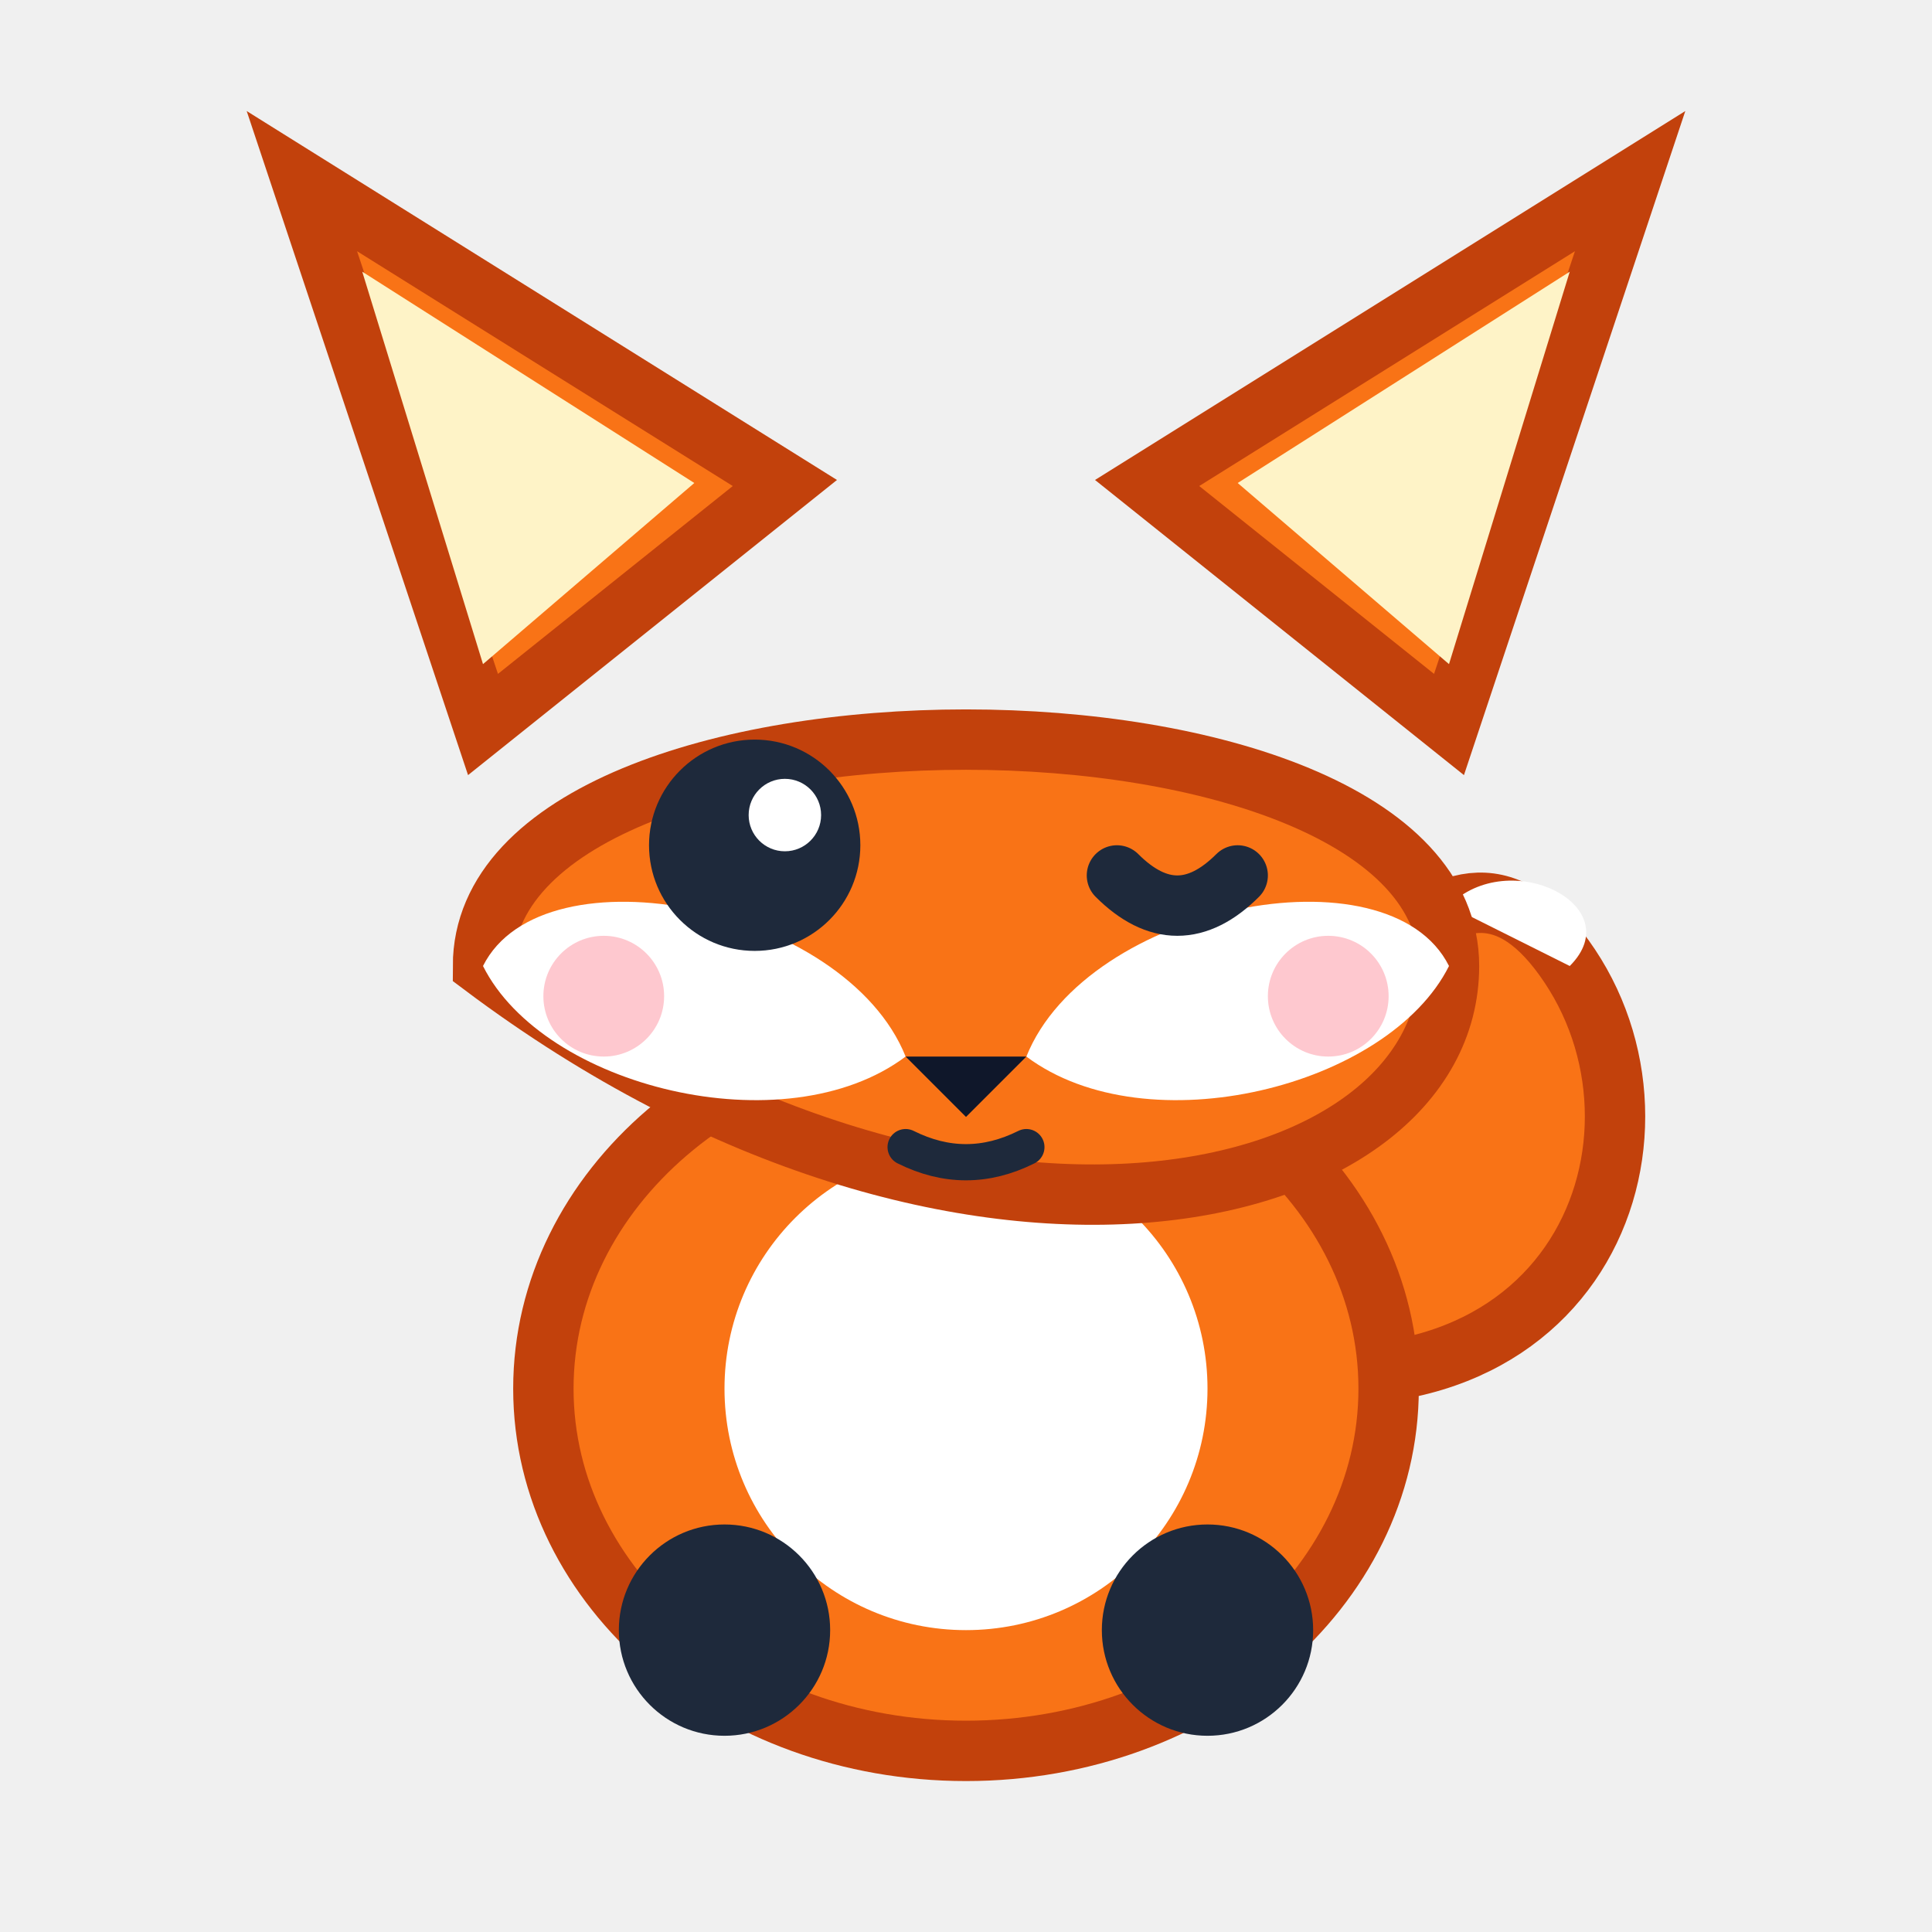
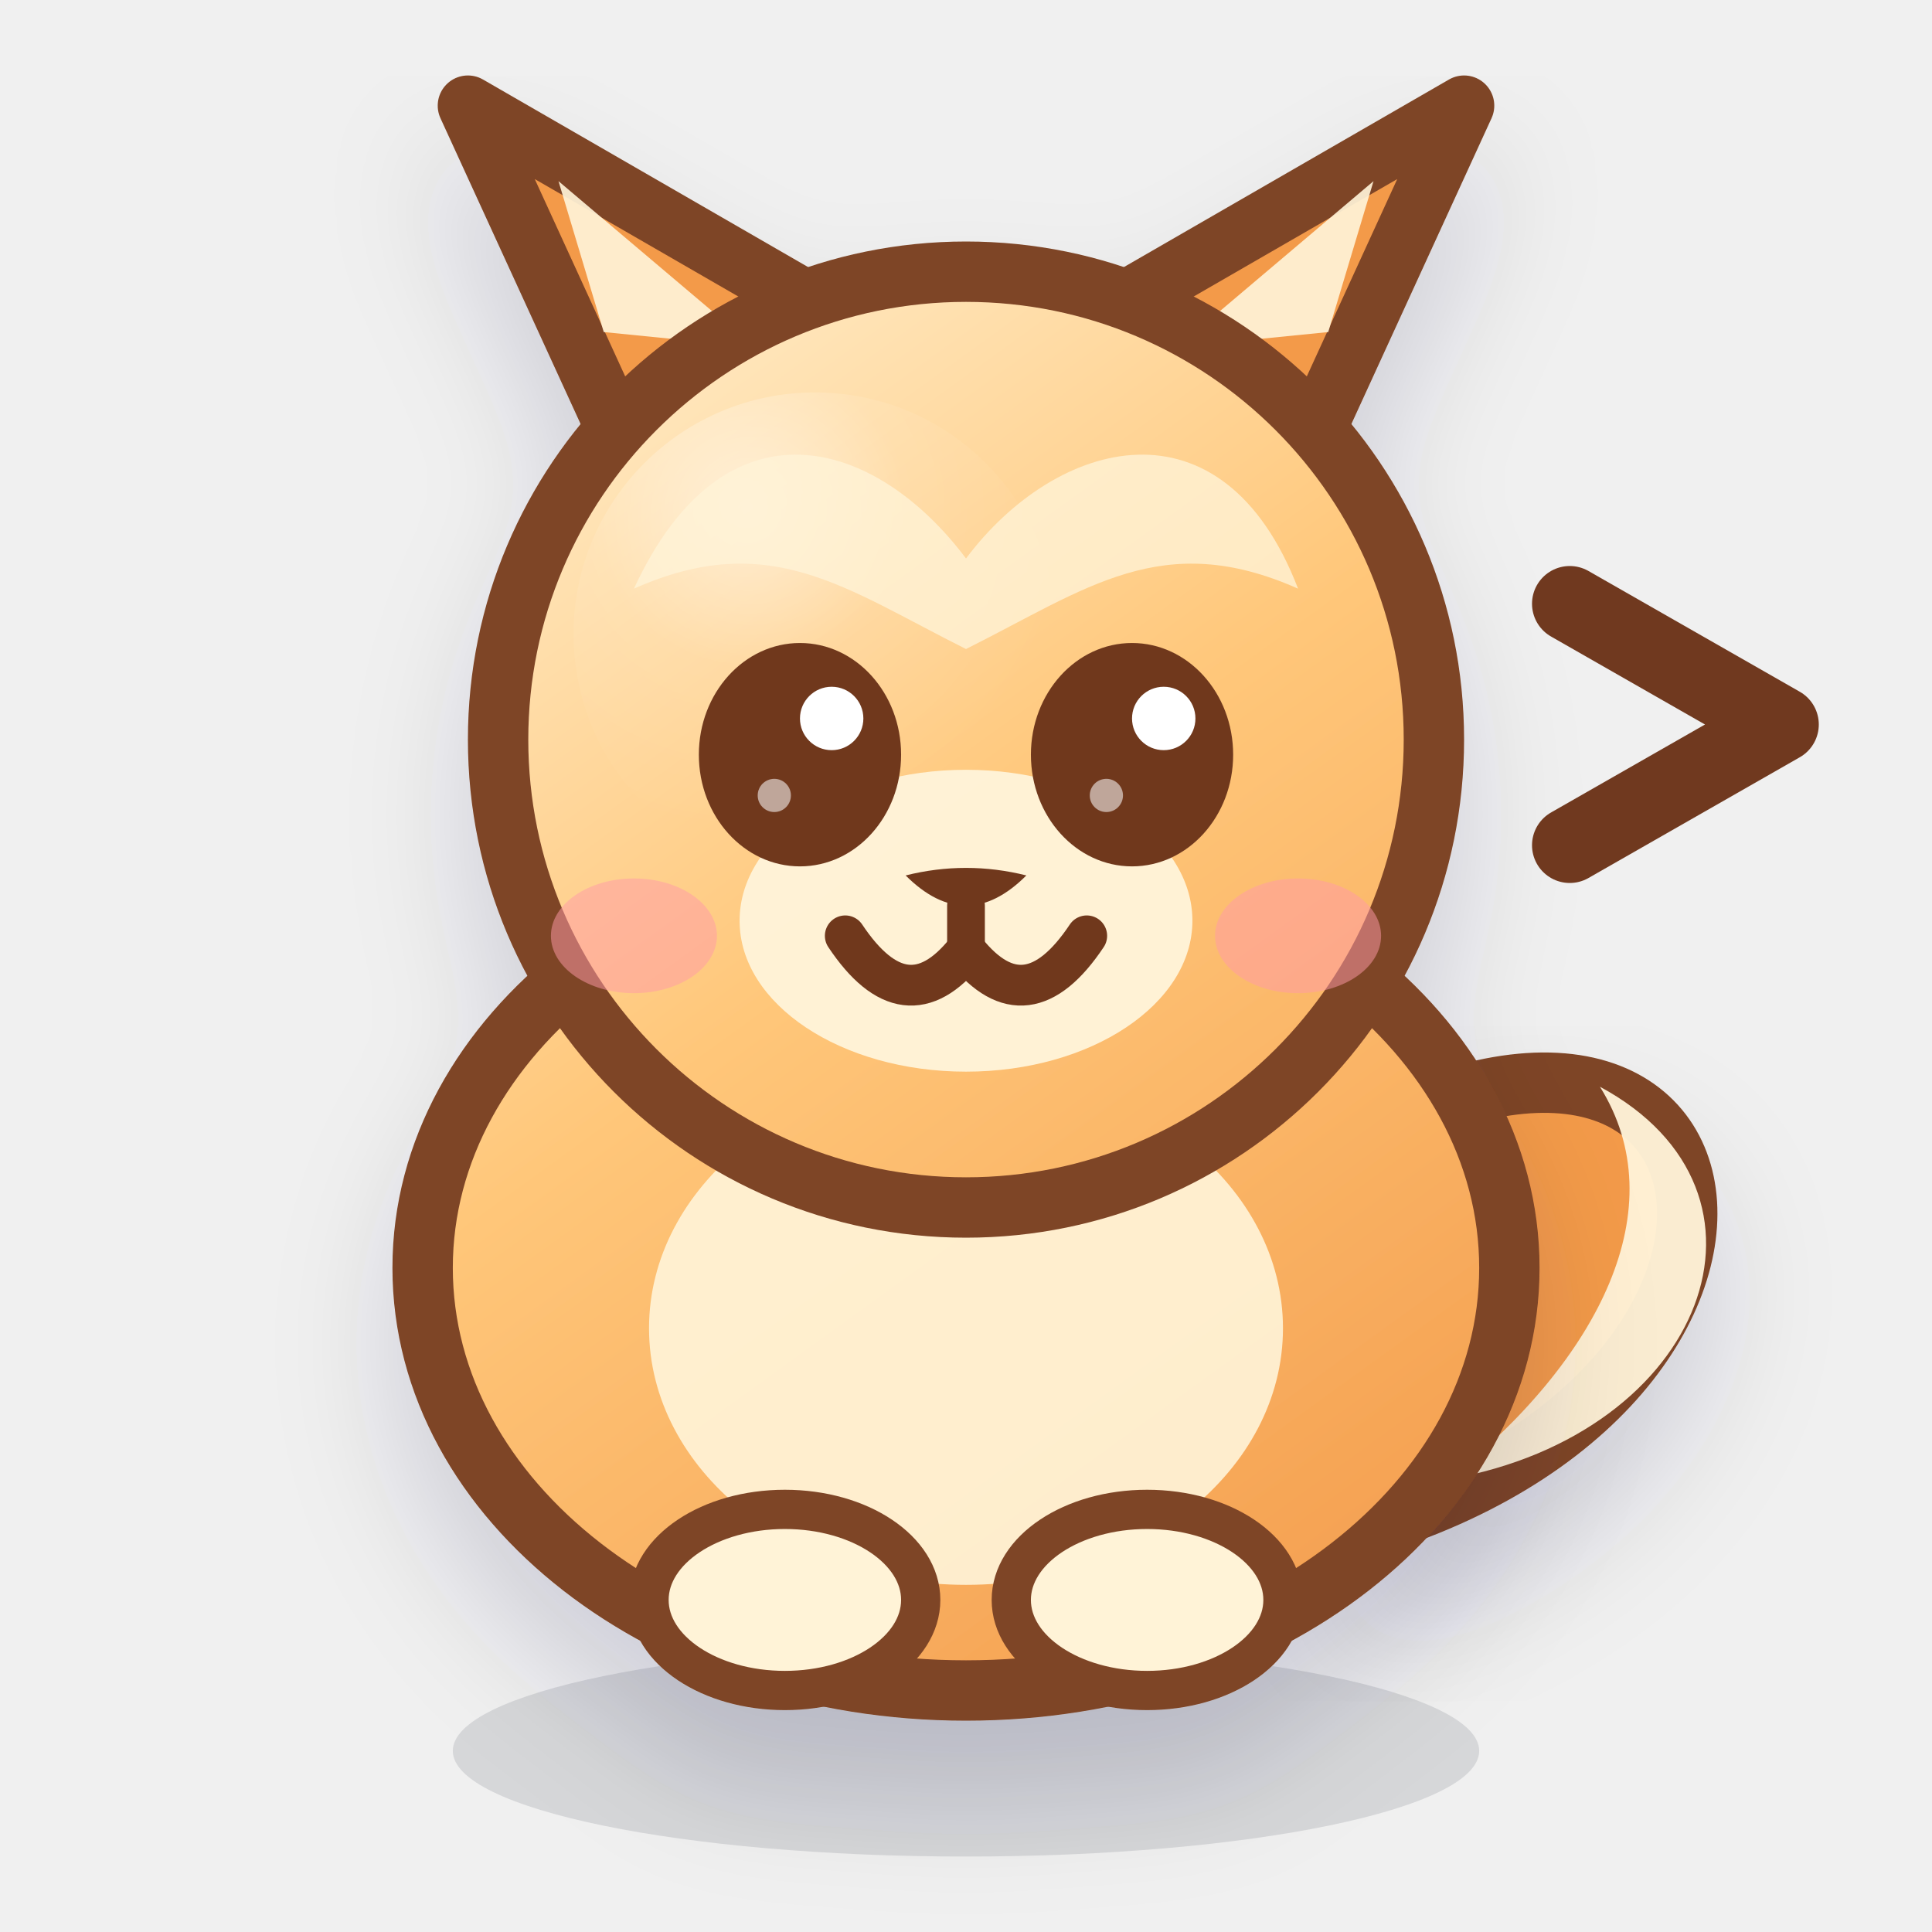
- <svg xmlns="http://www.w3.org/2000/svg" viewBox="0 0 64 64" width="64" height="64">
+ <svg xmlns="http://www.w3.org/2000/svg" id="fox-react-right" viewBox="0 0 128 128" preserveAspectRatio="xMidYMid meet" role="img" aria-label="Fox react-right">
  <defs>
-     <style>
-       .breathe { transform-origin: 32px 46px; animation: breathe 3s infinite ease-in-out; }
-       .blink { transform-origin: 32px 28px; animation: blink 4.5s infinite ease-in-out; }
-       .tail { transform-origin: 38px 42px; animation: tail-wag 2s infinite ease-in-out; }
-       @keyframes breathe { 0%,100%{transform:scale(1) translateY(0)} 50%{transform:scale(1.018, 0.982) translateY(0.4px)} }
-       @keyframes blink { 0%,8%,12%,100%{transform:scaleY(1)} 10%{transform:scaleY(0.1)} }
-       @keyframes tail-wag { 0%,100%{transform:rotate(-5deg)} 50%{transform:rotate(7deg)} }
-     </style>
+     <linearGradient id="fox-react-right-body" x1="28" y1="18" x2="96" y2="112" gradientUnits="userSpaceOnUse">
+       <stop offset="0" stop-color="#fff3d7" />
+       <stop offset="0.45" stop-color="#ffc77a" />
+       <stop offset="1" stop-color="#f39a4a" />
+     </linearGradient>
+     <linearGradient id="fox-react-right-accent" x1="36" y1="18" x2="90" y2="104" gradientUnits="userSpaceOnUse">
+       <stop offset="0" stop-color="#ff9aa8" />
+       <stop offset="1" stop-color="#70391f" />
+     </linearGradient>
+     <radialGradient id="fox-react-right-shine" cx="36%" cy="24%" r="68%">
+       <stop offset="0" stop-color="#ffffff" stop-opacity=".72" />
+       <stop offset=".48" stop-color="#ffffff" stop-opacity=".12" />
+       <stop offset="1" stop-color="#ffffff" stop-opacity="0" />
+     </radialGradient>
+     <filter id="fox-react-right-soft-shadow" x="-30%" y="-30%" width="160%" height="170%">
+       <feDropShadow dx="0" dy="5" stdDeviation="4" flood-color="#10203a" flood-opacity="0.14" />
+     </filter>
+     <filter id="fox-react-right-glow" x="-40%" y="-40%" width="180%" height="180%">
+       <feGaussianBlur stdDeviation="2.5" result="blur" />
+       <feMerge>
+         <feMergeNode in="blur" />
+         <feMergeNode in="SourceGraphic" />
+       </feMerge>
+     </filter>
  </defs>
-   <g class="breathe">
-     <g class="tail">
-       <path d="M 40 45 C 52 48, 56 38, 52 32 C 48 26, 44 34, 38 42 Z" fill="#f97316" stroke="#c2410c" stroke-width="2" />
-       <path d="M 52 32 C 54 30, 50 28, 48 30 Z" fill="#ffffff" />
+   <style>
+     .pet-core { transform-origin:64px 72px; animation: pet-breathe 2.8s ease-in-out infinite; }
+     .tail { transform-origin:76px 75px; animation: tail-sway 2.4s ease-in-out infinite; }
+     .ear { transform-origin:center; animation: ear-twitch 5s ease-in-out infinite; }
+     .arm-left { transform-origin:46px 74px; animation: arm-left 2.1s ease-in-out infinite; }
+     .arm-right { transform-origin:82px 74px; animation: arm-right 2.1s ease-in-out infinite; }
+     .blink { transform-origin:center; animation: blink 5.2s ease-in-out infinite; }
+     .float-prop { animation: prop-float 2.4s ease-in-out infinite; }
+     .pulse { animation: pulse 1.3s ease-in-out infinite; transform-origin:center; }
+     .spin { animation: spin 3.2s linear infinite; transform-origin:center; }
+     .work-tap { animation: tap 0.55s ease-in-out infinite; transform-origin:64px 95px; }
+     .sleep-drift { animation: sleep-drift 3.6s ease-in-out infinite; }
+     .music-note { animation: note-rise 1.8s ease-in-out infinite; opacity:0; }
+     .music-note.n2 { animation-delay:0.45s; }
+     .music-note.n3 { animation-delay:0.9s; }
+     .juggle-ball { animation: juggle 1.25s ease-in-out infinite; }
+     .juggle-ball.b2 { animation-delay:0.22s; }
+     .juggle-ball.b3 { animation-delay:0.44s; }
+     .spark { animation: sparkle 1.7s ease-in-out infinite; transform-origin:center; }
+     .spark.s2 { animation-delay:0.35s; }
+     .spark.s3 { animation-delay:0.7s; }
+     .state-error .pet-core { animation: shake 0.28s linear infinite; }
+     .state-sweeping .arm-right { animation: sweep 0.9s ease-in-out infinite; }
+     .state-react .pet-core { animation: pop 0.75s ease-in-out infinite; }
+     .state-sleeping .pet-core, .state-dozing .pet-core, .state-collapsing .pet-core { animation: sleep-breathe 3.8s ease-in-out infinite; }
+     @keyframes pet-breathe { 0%,100%{transform:translateY(0) scale(1)} 50%{transform:translateY(-3px) scale(1.025,0.985)} }
+     @keyframes sleep-breathe { 0%,100%{transform:translateY(1px) scale(1,0.98)} 50%{transform:translateY(-1px) scale(1.02,1)} }
+     @keyframes tail-sway { 0%,100%{transform:rotate(-4deg)} 50%{transform:rotate(9deg)} }
+     @keyframes ear-twitch { 0%,92%,100%{transform:rotate(0)} 95%{transform:rotate(-8deg)} }
+     @keyframes arm-left { 0%,100%{transform:rotate(0)} 50%{transform:rotate(-7deg)} }
+     @keyframes arm-right { 0%,100%{transform:rotate(0)} 50%{transform:rotate(7deg)} }
+     @keyframes blink { 0%,91%,100%{transform:scaleY(1)} 94%{transform:scaleY(0.12)} }
+     @keyframes prop-float { 0%,100%{transform:translateY(0)} 50%{transform:translateY(-5px)} }
+     @keyframes pulse { 0%,100%{transform:scale(1); opacity:.72} 50%{transform:scale(1.18); opacity:1} }
+     @keyframes spin { to{transform:rotate(360deg)} }
+     @keyframes tap { 0%,100%{transform:translateY(0)} 50%{transform:translateY(2px)} }
+     @keyframes sleep-drift { 0%{transform:translate(0,0);opacity:0} 20%{opacity:1} 100%{transform:translate(12px,-22px);opacity:0} }
+     @keyframes note-rise { 0%{transform:translateY(8px) scale(.8);opacity:0} 25%{opacity:1} 100%{transform:translateY(-18px) scale(1.08);opacity:0} }
+     @keyframes juggle { 0%,100%{transform:translateY(7px)} 50%{transform:translateY(-15px)} }
+     @keyframes sparkle { 0%,100%{transform:scale(.75) rotate(0);opacity:.45} 50%{transform:scale(1.15) rotate(16deg);opacity:1} }
+     @keyframes shake { 0%,100%{transform:translate(0,0)} 25%{transform:translate(-1px,1px)} 75%{transform:translate(1px,-1px)} }
+     @keyframes sweep { 0%,100%{transform:rotate(-16deg)} 50%{transform:rotate(18deg)} }
+     @keyframes pop { 0%,100%{transform:scale(1)} 50%{transform:scale(1.055)} }
+   </style>
+   <ellipse cx="64" cy="116" rx="34" ry="7" fill="#0f172a" opacity=".12" />
+   <g class="state-react">
+     <g class="pet-core">
+       <g class="tail" filter="url(#fox-react-right-soft-shadow)">
+         <path d="M84 79 C116 57 123 91 91 101 C105 88 101 73 86 82 Z" fill="#f39a4a" stroke="#7e4427" stroke-width="4" stroke-linejoin="round" />
+         <path d="M106 72 C119 79 113 95 96 98 C106 90 111 80 106 72 Z" fill="#fff3d7" opacity=".96" />
+       </g>
+       <g filter="url(#fox-react-right-soft-shadow)">
+         <path class="ear" d="M42 31 L31 7 L57 22 Z" fill="#f39a4a" stroke="#7e4427" stroke-width="4" stroke-linejoin="round" />
+         <path class="ear" d="M86 31 L97 7 L71 22 Z" fill="#f39a4a" stroke="#7e4427" stroke-width="4" stroke-linejoin="round" />
+         <path d="M40 22 L37 12 L50 23 Z" fill="#fff3d7" opacity=".92" />
+         <path d="M88 22 L91 12 L78 23 Z" fill="#fff3d7" opacity=".92" />
+         <ellipse cx="64" cy="84" rx="36" ry="28" fill="url(#fox-react-right-body)" stroke="#7e4427" stroke-width="4" />
+         <ellipse cx="64" cy="88" rx="21" ry="17" fill="#fff3d7" opacity=".92" />
+         <ellipse cx="52" cy="106" rx="9" ry="6" fill="#fff3d7" stroke="#7e4427" stroke-width="2.6" />
+         <ellipse cx="76" cy="106" rx="9" ry="6" fill="#fff3d7" stroke="#7e4427" stroke-width="2.6" />
+         <circle cx="64" cy="49" r="31" fill="url(#fox-react-right-body)" stroke="#7e4427" stroke-width="4" />
+         <circle cx="54" cy="42" r="16" fill="url(#fox-react-right-shine)" opacity=".7" />
+         <path d="M42 39 C48 26 58 29 64 37 C70 29 81 26 86 39 C77 35 72 39 64 43 C56 39 51 35 42 39 Z" fill="#fff3d7" opacity=".78" />
+         <ellipse cx="64" cy="61" rx="15" ry="10" fill="#fff3d7" opacity=".98" />
+         <g class="blink">
+           <ellipse cx="53" cy="50" rx="6.7" ry="7.4" fill="#70391f" />
+           <ellipse cx="75" cy="50" rx="6.7" ry="7.4" fill="#70391f" />
+           <circle cx="55.1" cy="47.6" r="2.1" fill="#fff" />
+           <circle cx="77.1" cy="47.6" r="2.1" fill="#fff" />
+           <circle cx="51.3" cy="52.7" r="1.1" fill="#fff" opacity=".55" />
+           <circle cx="73.3" cy="52.7" r="1.1" fill="#fff" opacity=".55" />
+         </g>
+         <path d="M60 58 Q64 62 68 58 Q64 57 60 58 Z" fill="#70391f" />
+         <path d="M64 60 V63" stroke="#70391f" stroke-width="2.5" stroke-linecap="round" />
+         <path d="M56 62 Q60 68 64 63 Q68 68 72 62" stroke="#70391f" stroke-width="2.7" fill="none" stroke-linecap="round" />
+         <ellipse cx="42" cy="62" rx="5.5" ry="3.8" fill="#ff9aa8" opacity=".5" />
+         <ellipse cx="86" cy="62" rx="5.5" ry="3.8" fill="#ff9aa8" opacity=".5" />
+       </g>
    </g>
-     <ellipse cx="32" cy="46" rx="14" ry="12" fill="#f97316" stroke="#c2410c" stroke-width="2" />
-     <circle cx="32" cy="46" r="8" fill="#ffffff" />
-     <circle cx="24" cy="54" r="3.5" fill="#1e293b" />
-     <circle cx="40" cy="54" r="3.5" fill="#1e293b" />
-     <polygon points="16,24 10,6 26,16" fill="#f97316" stroke="#c2410c" stroke-width="2" />
-     <polygon points="16,22 12,9 23,16" fill="#fef3c7" />
-     <polygon points="48,24 54,6 38,16" fill="#f97316" stroke="#c2410c" stroke-width="2" />
-     <polygon points="48,22 52,9 41,16" fill="#fef3c7" />
-     <path d="M 16 32 C 16 22, 48 22, 48 32 C 48 40, 32 44, 16 32 Z" fill="#f97316" stroke="#c2410c" stroke-width="2" />
-     <path d="M 16 32 C 18 36, 26 38, 30 35 C 28 30, 18 28, 16 32 Z" fill="#ffffff" />
-     <path d="M 48 32 C 46 36, 38 38, 34 35 C 36 30, 46 28, 48 32 Z" fill="#ffffff" />
-     <g class="blink">
-       <circle cx="25" cy="28" r="3.5" fill="#1e293b" />
-       <circle cx="26" cy="27" r="1.2" fill="#ffffff" />
-       <path d="M 37,29 Q 39,31 41,29" fill="none" stroke="#1e293b" stroke-width="2" stroke-linecap="round" />
+     <g class="spark">
+       <path d="M104 56 L118 48 L104 40" fill="none" stroke="#70391f" stroke-width="5" stroke-linecap="round" stroke-linejoin="round" />
    </g>
-     <circle cx="20" cy="33" r="2" fill="#fda4af" opacity="0.6" />
-     <circle cx="44" cy="33" r="2" fill="#fda4af" opacity="0.6" />
-     <polygon points="30,35 34,35 32,37" fill="#0f172a" />
-     <path d="M 30,38 Q 32,39 34,38" fill="none" stroke="#1e293b" stroke-width="1.2" stroke-linecap="round" />
  </g>
</svg>
